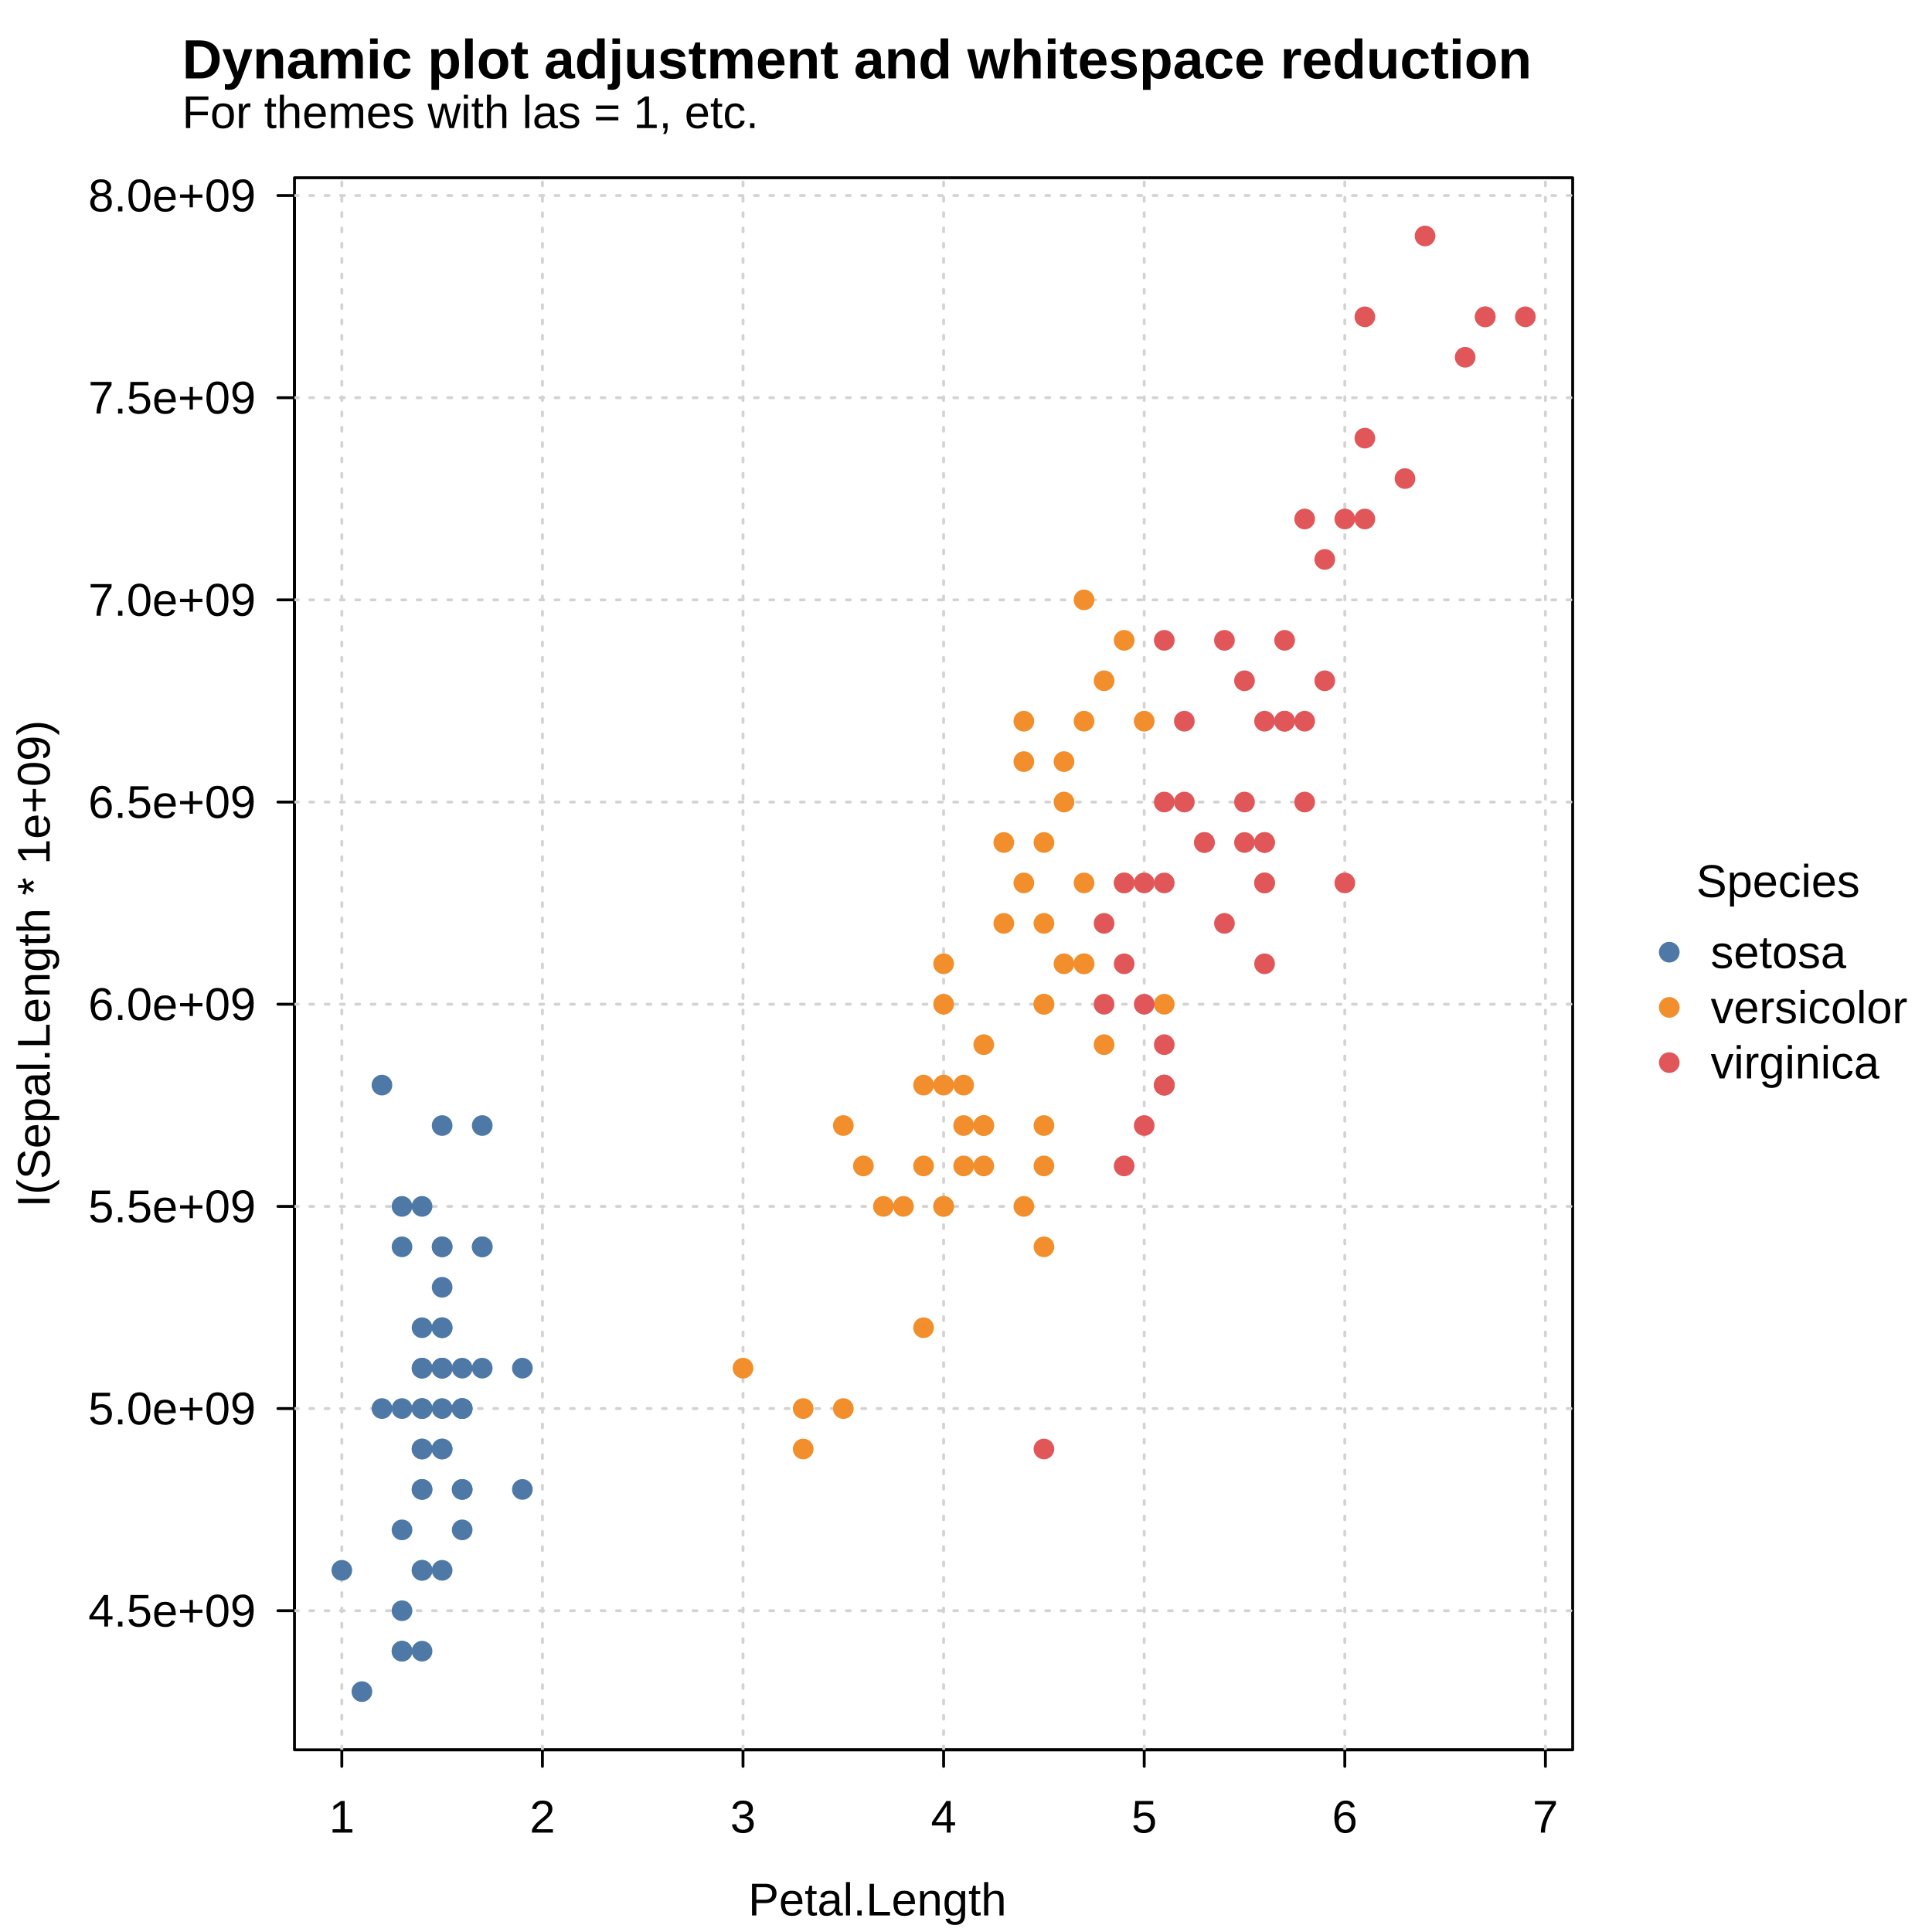
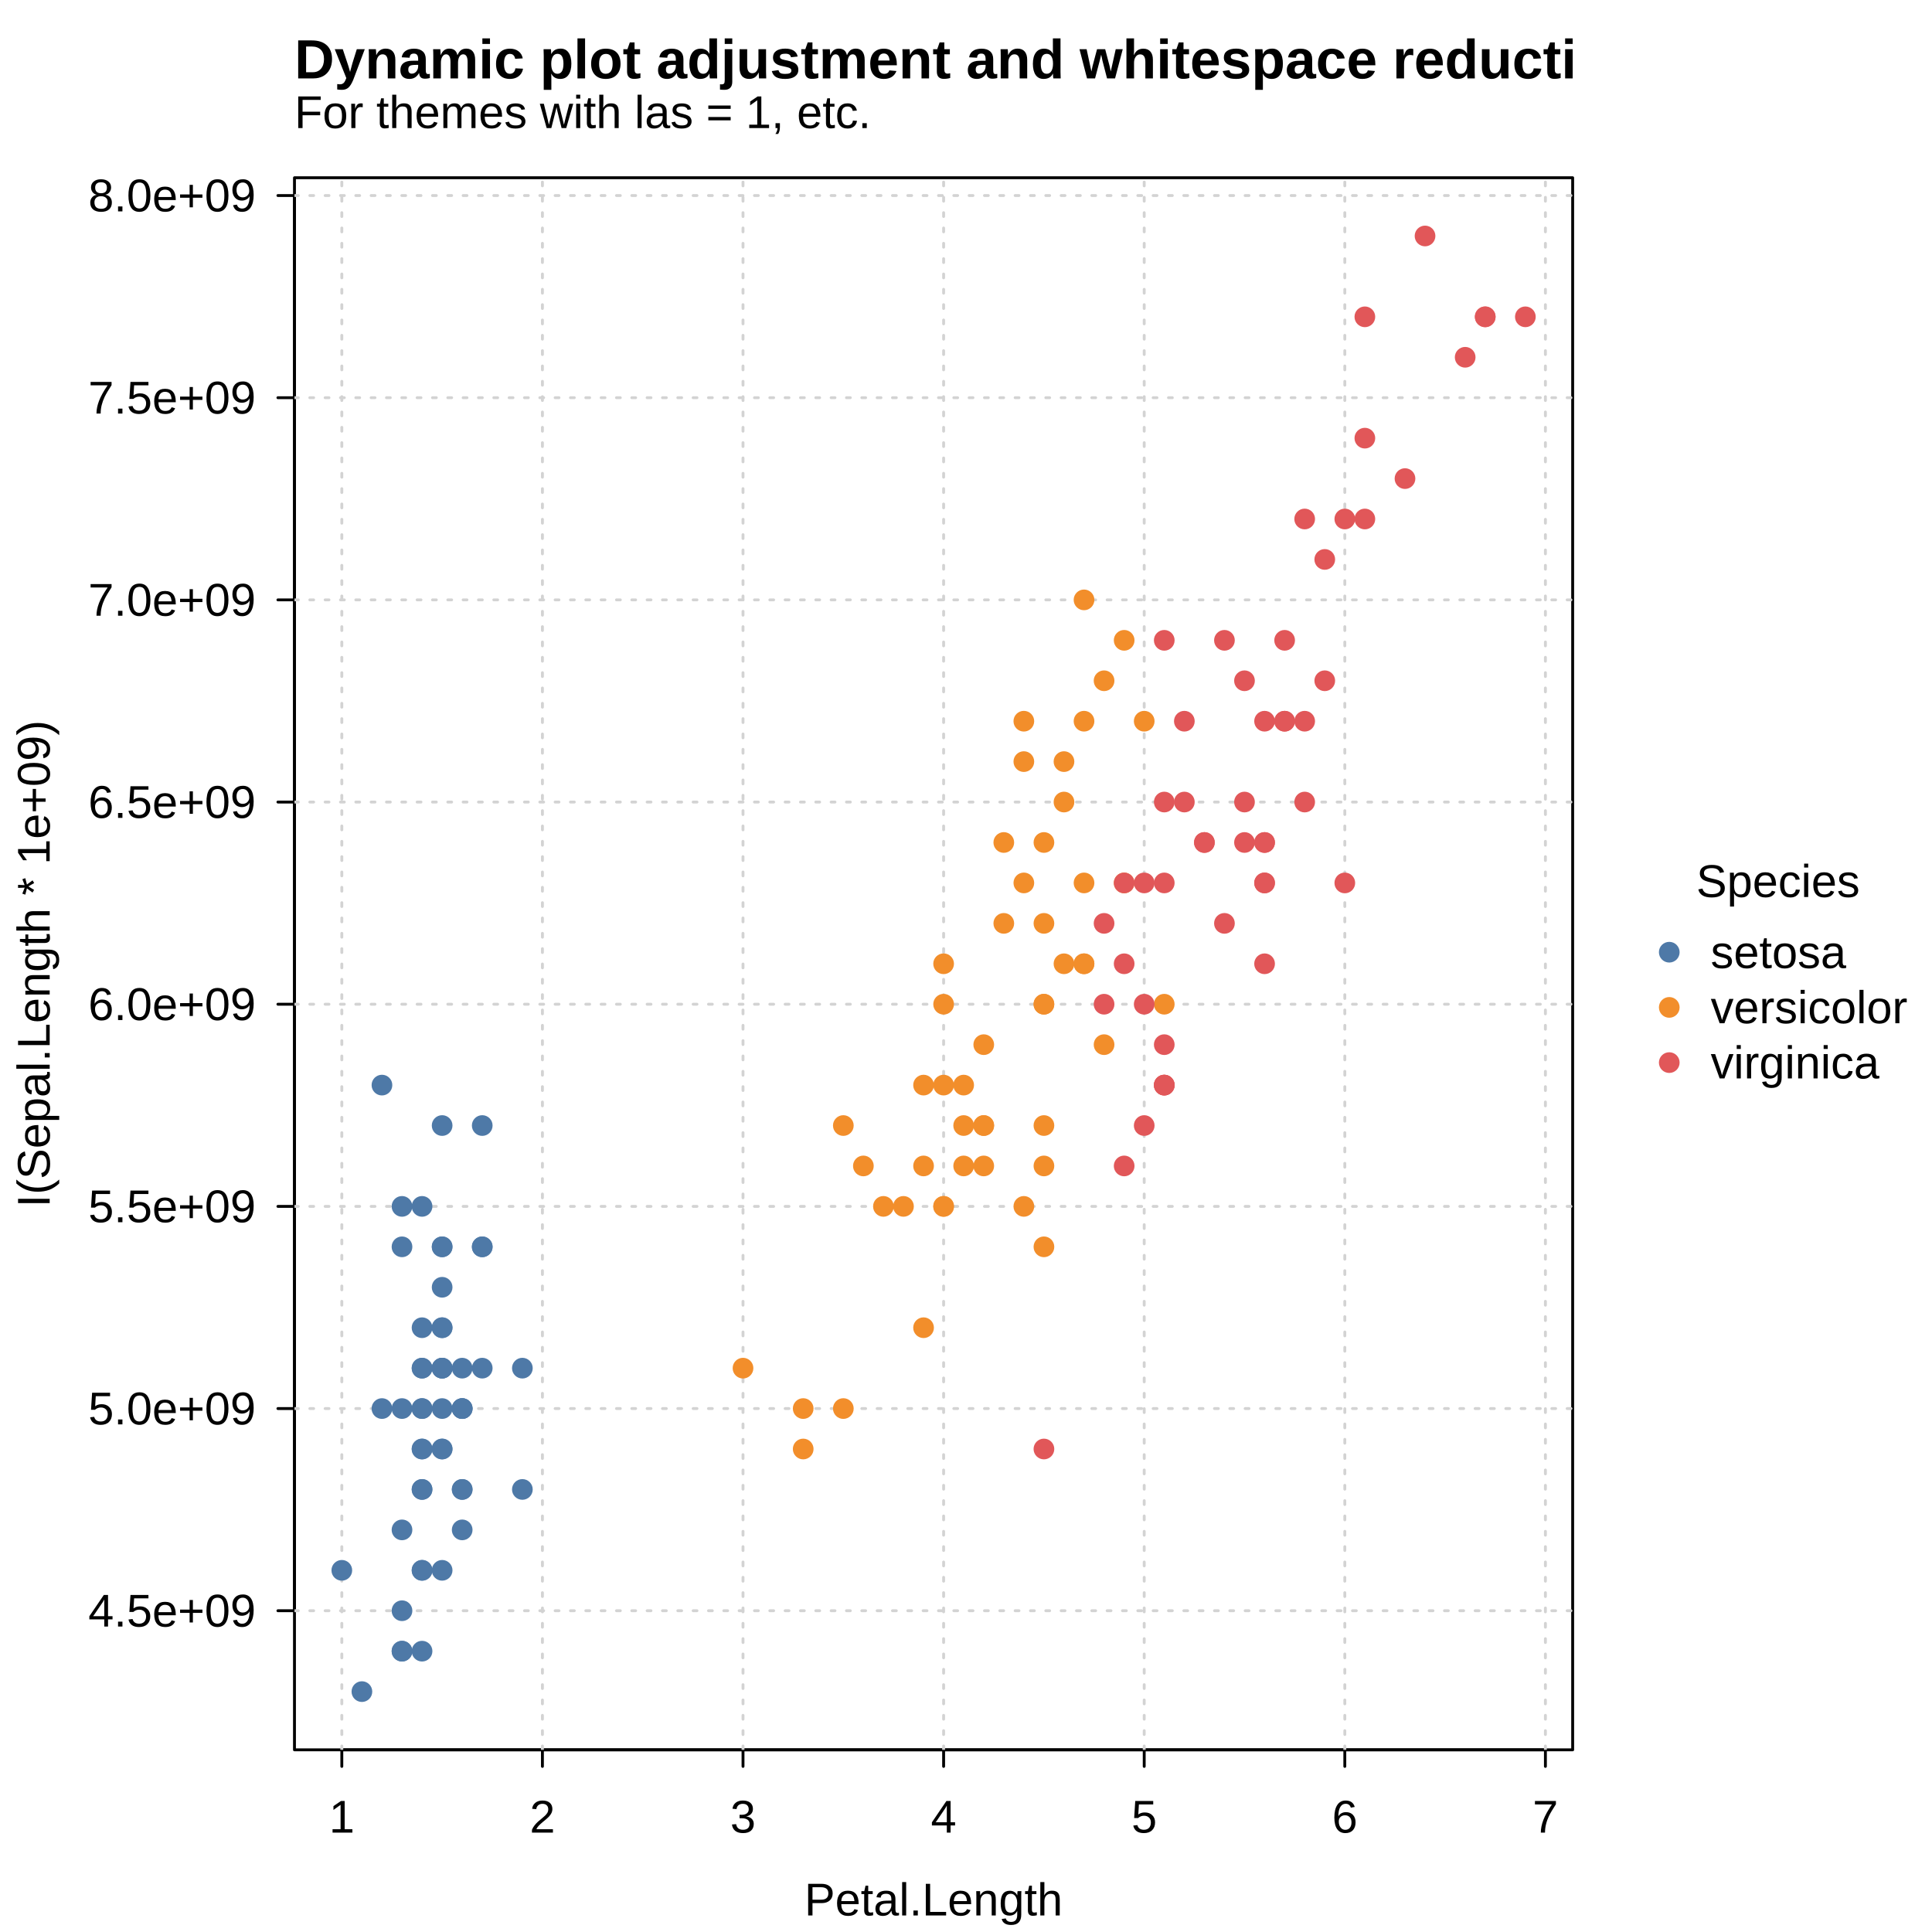
<svg xmlns="http://www.w3.org/2000/svg" width="504.00pt" height="504.00pt" viewBox="0 0 504.00 504.00">
  <g class="svglite">
    <defs>
      <style type="text/css">
    .svglite line, .svglite polyline, .svglite polygon, .svglite path, .svglite rect, .svglite circle {
      fill: none;
      stroke: #000000;
      stroke-linecap: round;
      stroke-linejoin: round;
      stroke-miterlimit: 10.00;
    }
    .svglite text {
      white-space: pre;
    }
    .svglite g.glyphgroup path {
      fill: inherit;
      stroke: none;
    }
  </style>
    </defs>
    <rect width="100%" height="100%" style="stroke: none; fill: #FFFFFF;" />
    <defs>
      <clipPath id="cpMC4wMHw1MDQuMDB8MC4wMHw1MDQuMDA=">
        <rect x="0.00" y="0.00" width="504.00" height="504.00" />
      </clipPath>
    </defs>
    <g clip-path="url(#cpMC4wMHw1MDQuMDB8MC4wMHw1MDQuMDA=)">
      <circle cx="435.46" cy="248.40" r="2.70" style="stroke-width: 0.75; stroke: none; fill: #4E79A7;" />
      <circle cx="435.46" cy="262.80" r="2.70" style="stroke-width: 0.75; stroke: none; fill: #F28E2B;" />
      <circle cx="435.46" cy="277.20" r="2.70" style="stroke-width: 0.75; stroke: none; fill: #E15759;" />
      <text x="463.84" y="234.00" text-anchor="middle" style="font-size: 12.00px; font-family: &quot;Liberation Sans&quot;;" textLength="42.69px" lengthAdjust="spacingAndGlyphs">Species</text>
      <text x="446.26" y="252.53" style="font-size: 12.00px; font-family: &quot;Liberation Sans&quot;;" textLength="35.34px" lengthAdjust="spacingAndGlyphs">setosa</text>
      <text x="446.26" y="266.93" style="font-size: 12.00px; font-family: &quot;Liberation Sans&quot;;" textLength="51.36px" lengthAdjust="spacingAndGlyphs">versicolor</text>
      <text x="446.26" y="281.33" style="font-size: 12.00px; font-family: &quot;Liberation Sans&quot;;" textLength="44.03px" lengthAdjust="spacingAndGlyphs">virginica</text>
-       <text x="47.52" y="33.41" style="font-size: 12.00px; font-family: &quot;Liberation Sans&quot;;" textLength="150.34px" lengthAdjust="spacingAndGlyphs">For themes with las = 1, etc.</text>
+       <text x="76.82" y="33.41" style="font-size: 12.00px; font-family: &quot;Liberation Sans&quot;;" textLength="150.34px" lengthAdjust="spacingAndGlyphs">For themes with las = 1, etc.</text>
    </g>
    <defs>
      <clipPath id="cpMC4wMHw0MTAuMjZ8MC4wMHw1MDQuMDA=">
        <rect x="0.00" y="0.00" width="410.26" height="504.00" />
      </clipPath>
    </defs>
    <g clip-path="url(#cpMC4wMHw0MTAuMjZ8MC4wMHw1MDQuMDA=)">
-       <text x="47.52" y="20.45" style="font-size: 14.40px; font-weight: bold; font-family: &quot;Liberation Sans&quot;;" textLength="351.91px" lengthAdjust="spacingAndGlyphs">Dynamic plot adjustment and whitespace reduction</text>
-       <text x="228.89" y="499.68" text-anchor="middle" style="font-size: 12.00px; font-family: &quot;Liberation Sans&quot;;" textLength="67.36px" lengthAdjust="spacingAndGlyphs">Petal.Length</text>
+       <text x="76.82" y="20.45" style="font-size: 14.40px; font-weight: bold; font-family: &quot;Liberation Sans&quot;;" textLength="351.91px" lengthAdjust="spacingAndGlyphs">Dynamic plot adjustment and whitespace reduction</text>
+       <text x="243.54" y="499.68" text-anchor="middle" style="font-size: 12.00px; font-family: &quot;Liberation Sans&quot;;" textLength="67.36px" lengthAdjust="spacingAndGlyphs">Petal.Length</text>
      <text transform="translate(12.96,251.42) rotate(-90)" text-anchor="middle" style="font-size: 12.00px; font-family: &quot;Liberation Sans&quot;;" textLength="127.06px" lengthAdjust="spacingAndGlyphs">I(Sepal.Length * 1e+09)</text>
    </g>
    <g clip-path="url(#cpMC4wMHw1MDQuMDB8MC4wMHw1MDQuMDA=)">
      <line x1="89.17" y1="456.48" x2="403.15" y2="456.48" style="stroke-width: 0.75;" />
      <line x1="89.17" y1="456.48" x2="89.17" y2="460.80" style="stroke-width: 0.75;" />
      <line x1="141.50" y1="456.48" x2="141.50" y2="460.80" style="stroke-width: 0.75;" />
      <line x1="193.83" y1="456.48" x2="193.83" y2="460.80" style="stroke-width: 0.75;" />
      <line x1="246.16" y1="456.48" x2="246.16" y2="460.80" style="stroke-width: 0.75;" />
      <line x1="298.49" y1="456.48" x2="298.49" y2="460.80" style="stroke-width: 0.75;" />
      <line x1="350.82" y1="456.48" x2="350.82" y2="460.80" style="stroke-width: 0.75;" />
      <line x1="403.15" y1="456.48" x2="403.15" y2="460.80" style="stroke-width: 0.75;" />
      <text x="89.17" y="478.08" text-anchor="middle" style="font-size: 12.00px; font-family: &quot;Liberation Sans&quot;;" textLength="6.67px" lengthAdjust="spacingAndGlyphs">1</text>
      <text x="141.50" y="478.08" text-anchor="middle" style="font-size: 12.00px; font-family: &quot;Liberation Sans&quot;;" textLength="6.67px" lengthAdjust="spacingAndGlyphs">2</text>
      <text x="193.83" y="478.08" text-anchor="middle" style="font-size: 12.00px; font-family: &quot;Liberation Sans&quot;;" textLength="6.67px" lengthAdjust="spacingAndGlyphs">3</text>
      <text x="246.16" y="478.08" text-anchor="middle" style="font-size: 12.00px; font-family: &quot;Liberation Sans&quot;;" textLength="6.67px" lengthAdjust="spacingAndGlyphs">4</text>
      <text x="298.49" y="478.08" text-anchor="middle" style="font-size: 12.00px; font-family: &quot;Liberation Sans&quot;;" textLength="6.67px" lengthAdjust="spacingAndGlyphs">5</text>
      <text x="350.82" y="478.08" text-anchor="middle" style="font-size: 12.00px; font-family: &quot;Liberation Sans&quot;;" textLength="6.67px" lengthAdjust="spacingAndGlyphs">6</text>
      <text x="403.15" y="478.08" text-anchor="middle" style="font-size: 12.00px; font-family: &quot;Liberation Sans&quot;;" textLength="6.67px" lengthAdjust="spacingAndGlyphs">7</text>
      <line x1="76.82" y1="420.19" x2="76.82" y2="51.01" style="stroke-width: 0.75;" />
      <line x1="76.82" y1="420.19" x2="72.50" y2="420.19" style="stroke-width: 0.75;" />
      <line x1="76.82" y1="367.45" x2="72.50" y2="367.45" style="stroke-width: 0.75;" />
      <line x1="76.82" y1="314.71" x2="72.50" y2="314.71" style="stroke-width: 0.75;" />
      <line x1="76.82" y1="261.97" x2="72.50" y2="261.97" style="stroke-width: 0.75;" />
      <line x1="76.82" y1="209.23" x2="72.50" y2="209.23" style="stroke-width: 0.75;" />
      <line x1="76.82" y1="156.49" x2="72.50" y2="156.49" style="stroke-width: 0.75;" />
      <line x1="76.82" y1="103.75" x2="72.50" y2="103.75" style="stroke-width: 0.75;" />
      <line x1="76.82" y1="51.01" x2="72.50" y2="51.01" style="stroke-width: 0.75;" />
      <text x="66.74" y="424.32" text-anchor="end" style="font-size: 12.00px; font-family: &quot;Liberation Sans&quot;;" textLength="43.70px" lengthAdjust="spacingAndGlyphs">4.5e+09</text>
      <text x="66.74" y="371.58" text-anchor="end" style="font-size: 12.00px; font-family: &quot;Liberation Sans&quot;;" textLength="43.70px" lengthAdjust="spacingAndGlyphs">5.0e+09</text>
      <text x="66.74" y="318.84" text-anchor="end" style="font-size: 12.00px; font-family: &quot;Liberation Sans&quot;;" textLength="43.70px" lengthAdjust="spacingAndGlyphs">5.5e+09</text>
      <text x="66.74" y="266.10" text-anchor="end" style="font-size: 12.00px; font-family: &quot;Liberation Sans&quot;;" textLength="43.70px" lengthAdjust="spacingAndGlyphs">6.0e+09</text>
      <text x="66.74" y="213.36" text-anchor="end" style="font-size: 12.00px; font-family: &quot;Liberation Sans&quot;;" textLength="43.70px" lengthAdjust="spacingAndGlyphs">6.5e+09</text>
      <text x="66.74" y="160.62" text-anchor="end" style="font-size: 12.00px; font-family: &quot;Liberation Sans&quot;;" textLength="43.70px" lengthAdjust="spacingAndGlyphs">7.0e+09</text>
      <text x="66.74" y="107.88" text-anchor="end" style="font-size: 12.00px; font-family: &quot;Liberation Sans&quot;;" textLength="43.70px" lengthAdjust="spacingAndGlyphs">7.5e+09</text>
      <text x="66.74" y="55.14" text-anchor="end" style="font-size: 12.00px; font-family: &quot;Liberation Sans&quot;;" textLength="43.70px" lengthAdjust="spacingAndGlyphs">8.0e+09</text>
      <polygon points="76.82,456.48 410.26,456.48 410.26,46.37 76.82,46.37 " style="stroke-width: 0.75;" />
    </g>
    <defs>
      <clipPath id="cpNzYuODJ8NDEwLjI2fDQ2LjM3fDQ1Ni40OA==">
        <rect x="76.82" y="46.37" width="333.44" height="410.11" />
      </clipPath>
    </defs>
    <g clip-path="url(#cpNzYuODJ8NDEwLjI2fDQ2LjM3fDQ1Ni40OA==)">
      <line x1="89.17" y1="456.48" x2="89.17" y2="46.37" style="stroke-width: 0.75; stroke: #D3D3D3; stroke-dasharray: 1.00,3.00;" />
      <line x1="141.50" y1="456.48" x2="141.50" y2="46.37" style="stroke-width: 0.75; stroke: #D3D3D3; stroke-dasharray: 1.00,3.00;" />
      <line x1="193.83" y1="456.48" x2="193.83" y2="46.37" style="stroke-width: 0.75; stroke: #D3D3D3; stroke-dasharray: 1.00,3.00;" />
      <line x1="246.16" y1="456.48" x2="246.16" y2="46.37" style="stroke-width: 0.75; stroke: #D3D3D3; stroke-dasharray: 1.00,3.00;" />
      <line x1="298.49" y1="456.48" x2="298.49" y2="46.37" style="stroke-width: 0.75; stroke: #D3D3D3; stroke-dasharray: 1.00,3.00;" />
      <line x1="350.82" y1="456.48" x2="350.82" y2="46.37" style="stroke-width: 0.75; stroke: #D3D3D3; stroke-dasharray: 1.00,3.00;" />
      <line x1="403.15" y1="456.48" x2="403.15" y2="46.37" style="stroke-width: 0.75; stroke: #D3D3D3; stroke-dasharray: 1.00,3.00;" />
      <line x1="76.82" y1="420.19" x2="410.26" y2="420.19" style="stroke-width: 0.75; stroke: #D3D3D3; stroke-dasharray: 1.00,3.00;" />
      <line x1="76.82" y1="367.45" x2="410.26" y2="367.45" style="stroke-width: 0.75; stroke: #D3D3D3; stroke-dasharray: 1.00,3.00;" />
      <line x1="76.82" y1="314.71" x2="410.26" y2="314.71" style="stroke-width: 0.75; stroke: #D3D3D3; stroke-dasharray: 1.00,3.00;" />
      <line x1="76.82" y1="261.97" x2="410.26" y2="261.97" style="stroke-width: 0.75; stroke: #D3D3D3; stroke-dasharray: 1.00,3.00;" />
      <line x1="76.82" y1="209.23" x2="410.26" y2="209.23" style="stroke-width: 0.75; stroke: #D3D3D3; stroke-dasharray: 1.00,3.00;" />
      <line x1="76.82" y1="156.49" x2="410.26" y2="156.49" style="stroke-width: 0.75; stroke: #D3D3D3; stroke-dasharray: 1.00,3.00;" />
      <line x1="76.82" y1="103.75" x2="410.26" y2="103.75" style="stroke-width: 0.75; stroke: #D3D3D3; stroke-dasharray: 1.00,3.00;" />
      <line x1="76.82" y1="51.01" x2="410.26" y2="51.01" style="stroke-width: 0.75; stroke: #D3D3D3; stroke-dasharray: 1.00,3.00;" />
      <circle cx="110.10" cy="356.91" r="2.70" style="stroke-width: 0.75; stroke: none; fill: #4E79A7;" />
      <circle cx="110.10" cy="378.00" r="2.70" style="stroke-width: 0.75; stroke: none; fill: #4E79A7;" />
      <circle cx="104.87" cy="399.10" r="2.70" style="stroke-width: 0.75; stroke: none; fill: #4E79A7;" />
      <circle cx="115.34" cy="409.65" r="2.70" style="stroke-width: 0.75; stroke: none; fill: #4E79A7;" />
      <circle cx="110.10" cy="367.45" r="2.70" style="stroke-width: 0.75; stroke: none; fill: #4E79A7;" />
      <circle cx="125.80" cy="325.26" r="2.70" style="stroke-width: 0.75; stroke: none; fill: #4E79A7;" />
      <circle cx="110.10" cy="409.65" r="2.70" style="stroke-width: 0.75; stroke: none; fill: #4E79A7;" />
      <circle cx="115.34" cy="367.45" r="2.70" style="stroke-width: 0.75; stroke: none; fill: #4E79A7;" />
      <circle cx="110.10" cy="430.74" r="2.70" style="stroke-width: 0.75; stroke: none; fill: #4E79A7;" />
      <circle cx="115.34" cy="378.00" r="2.70" style="stroke-width: 0.75; stroke: none; fill: #4E79A7;" />
      <circle cx="115.34" cy="325.26" r="2.70" style="stroke-width: 0.75; stroke: none; fill: #4E79A7;" />
      <circle cx="120.57" cy="388.55" r="2.70" style="stroke-width: 0.75; stroke: none; fill: #4E79A7;" />
      <circle cx="110.10" cy="388.55" r="2.70" style="stroke-width: 0.75; stroke: none; fill: #4E79A7;" />
      <circle cx="94.41" cy="441.29" r="2.70" style="stroke-width: 0.75; stroke: none; fill: #4E79A7;" />
      <circle cx="99.64" cy="283.07" r="2.70" style="stroke-width: 0.75; stroke: none; fill: #4E79A7;" />
      <circle cx="115.34" cy="293.62" r="2.70" style="stroke-width: 0.75; stroke: none; fill: #4E79A7;" />
      <circle cx="104.87" cy="325.26" r="2.70" style="stroke-width: 0.75; stroke: none; fill: #4E79A7;" />
      <circle cx="110.10" cy="356.91" r="2.70" style="stroke-width: 0.75; stroke: none; fill: #4E79A7;" />
      <circle cx="125.80" cy="293.62" r="2.70" style="stroke-width: 0.75; stroke: none; fill: #4E79A7;" />
      <circle cx="115.34" cy="356.91" r="2.70" style="stroke-width: 0.75; stroke: none; fill: #4E79A7;" />
      <circle cx="125.80" cy="325.26" r="2.70" style="stroke-width: 0.75; stroke: none; fill: #4E79A7;" />
      <circle cx="115.34" cy="356.91" r="2.70" style="stroke-width: 0.75; stroke: none; fill: #4E79A7;" />
      <circle cx="89.17" cy="409.65" r="2.70" style="stroke-width: 0.75; stroke: none; fill: #4E79A7;" />
      <circle cx="125.80" cy="356.91" r="2.70" style="stroke-width: 0.75; stroke: none; fill: #4E79A7;" />
      <circle cx="136.27" cy="388.55" r="2.70" style="stroke-width: 0.75; stroke: none; fill: #4E79A7;" />
      <circle cx="120.57" cy="367.45" r="2.70" style="stroke-width: 0.75; stroke: none; fill: #4E79A7;" />
      <circle cx="120.57" cy="367.45" r="2.70" style="stroke-width: 0.75; stroke: none; fill: #4E79A7;" />
      <circle cx="115.34" cy="346.36" r="2.70" style="stroke-width: 0.75; stroke: none; fill: #4E79A7;" />
      <circle cx="110.10" cy="346.36" r="2.70" style="stroke-width: 0.75; stroke: none; fill: #4E79A7;" />
      <circle cx="120.57" cy="399.10" r="2.70" style="stroke-width: 0.75; stroke: none; fill: #4E79A7;" />
      <circle cx="120.57" cy="388.55" r="2.70" style="stroke-width: 0.75; stroke: none; fill: #4E79A7;" />
      <circle cx="115.34" cy="325.26" r="2.70" style="stroke-width: 0.75; stroke: none; fill: #4E79A7;" />
      <circle cx="115.34" cy="346.36" r="2.70" style="stroke-width: 0.75; stroke: none; fill: #4E79A7;" />
      <circle cx="110.10" cy="314.71" r="2.70" style="stroke-width: 0.75; stroke: none; fill: #4E79A7;" />
      <circle cx="115.34" cy="378.00" r="2.70" style="stroke-width: 0.75; stroke: none; fill: #4E79A7;" />
      <circle cx="99.64" cy="367.45" r="2.70" style="stroke-width: 0.75; stroke: none; fill: #4E79A7;" />
      <circle cx="104.87" cy="314.71" r="2.70" style="stroke-width: 0.75; stroke: none; fill: #4E79A7;" />
      <circle cx="110.10" cy="378.00" r="2.70" style="stroke-width: 0.75; stroke: none; fill: #4E79A7;" />
      <circle cx="104.87" cy="430.74" r="2.70" style="stroke-width: 0.75; stroke: none; fill: #4E79A7;" />
      <circle cx="115.34" cy="356.91" r="2.70" style="stroke-width: 0.75; stroke: none; fill: #4E79A7;" />
      <circle cx="104.87" cy="367.45" r="2.70" style="stroke-width: 0.75; stroke: none; fill: #4E79A7;" />
      <circle cx="104.87" cy="420.19" r="2.70" style="stroke-width: 0.75; stroke: none; fill: #4E79A7;" />
      <circle cx="104.87" cy="430.74" r="2.70" style="stroke-width: 0.75; stroke: none; fill: #4E79A7;" />
      <circle cx="120.57" cy="367.45" r="2.70" style="stroke-width: 0.75; stroke: none; fill: #4E79A7;" />
      <circle cx="136.27" cy="356.91" r="2.70" style="stroke-width: 0.75; stroke: none; fill: #4E79A7;" />
      <circle cx="110.10" cy="388.55" r="2.70" style="stroke-width: 0.75; stroke: none; fill: #4E79A7;" />
      <circle cx="120.57" cy="356.91" r="2.70" style="stroke-width: 0.75; stroke: none; fill: #4E79A7;" />
      <circle cx="110.10" cy="409.65" r="2.70" style="stroke-width: 0.75; stroke: none; fill: #4E79A7;" />
      <circle cx="115.34" cy="335.81" r="2.70" style="stroke-width: 0.75; stroke: none; fill: #4E79A7;" />
      <circle cx="110.10" cy="367.45" r="2.70" style="stroke-width: 0.75; stroke: none; fill: #4E79A7;" />
      <circle cx="282.79" cy="156.49" r="2.70" style="stroke-width: 0.75; stroke: none; fill: #F28E2B;" />
      <circle cx="272.33" cy="219.78" r="2.70" style="stroke-width: 0.75; stroke: none; fill: #F28E2B;" />
      <circle cx="293.26" cy="167.04" r="2.70" style="stroke-width: 0.75; stroke: none; fill: #F28E2B;" />
      <circle cx="246.16" cy="314.71" r="2.70" style="stroke-width: 0.75; stroke: none; fill: #F28E2B;" />
      <circle cx="277.56" cy="209.23" r="2.70" style="stroke-width: 0.75; stroke: none; fill: #F28E2B;" />
      <circle cx="272.33" cy="293.62" r="2.70" style="stroke-width: 0.75; stroke: none; fill: #F28E2B;" />
      <circle cx="282.79" cy="230.33" r="2.70" style="stroke-width: 0.75; stroke: none; fill: #F28E2B;" />
      <circle cx="209.53" cy="378.00" r="2.70" style="stroke-width: 0.75; stroke: none; fill: #F28E2B;" />
      <circle cx="277.56" cy="198.68" r="2.70" style="stroke-width: 0.75; stroke: none; fill: #F28E2B;" />
      <circle cx="240.93" cy="346.36" r="2.70" style="stroke-width: 0.75; stroke: none; fill: #F28E2B;" />
      <circle cx="220.00" cy="367.45" r="2.70" style="stroke-width: 0.75; stroke: none; fill: #F28E2B;" />
      <circle cx="256.63" cy="272.52" r="2.70" style="stroke-width: 0.75; stroke: none; fill: #F28E2B;" />
      <circle cx="246.16" cy="261.97" r="2.70" style="stroke-width: 0.75; stroke: none; fill: #F28E2B;" />
      <circle cx="282.79" cy="251.42" r="2.70" style="stroke-width: 0.75; stroke: none; fill: #F28E2B;" />
      <circle cx="225.23" cy="304.16" r="2.70" style="stroke-width: 0.75; stroke: none; fill: #F28E2B;" />
      <circle cx="267.09" cy="188.14" r="2.70" style="stroke-width: 0.75; stroke: none; fill: #F28E2B;" />
      <circle cx="272.33" cy="304.16" r="2.70" style="stroke-width: 0.75; stroke: none; fill: #F28E2B;" />
      <circle cx="251.39" cy="283.07" r="2.70" style="stroke-width: 0.75; stroke: none; fill: #F28E2B;" />
      <circle cx="272.33" cy="240.88" r="2.70" style="stroke-width: 0.75; stroke: none; fill: #F28E2B;" />
      <circle cx="240.93" cy="304.16" r="2.70" style="stroke-width: 0.75; stroke: none; fill: #F28E2B;" />
      <circle cx="288.02" cy="272.52" r="2.70" style="stroke-width: 0.75; stroke: none; fill: #F28E2B;" />
      <circle cx="246.16" cy="251.42" r="2.70" style="stroke-width: 0.75; stroke: none; fill: #F28E2B;" />
      <circle cx="293.26" cy="230.33" r="2.70" style="stroke-width: 0.75; stroke: none; fill: #F28E2B;" />
      <circle cx="282.79" cy="251.42" r="2.70" style="stroke-width: 0.75; stroke: none; fill: #F28E2B;" />
      <circle cx="261.86" cy="219.78" r="2.70" style="stroke-width: 0.75; stroke: none; fill: #F28E2B;" />
      <circle cx="267.09" cy="198.68" r="2.70" style="stroke-width: 0.75; stroke: none; fill: #F28E2B;" />
      <circle cx="288.02" cy="177.59" r="2.70" style="stroke-width: 0.75; stroke: none; fill: #F28E2B;" />
      <circle cx="298.49" cy="188.14" r="2.70" style="stroke-width: 0.75; stroke: none; fill: #F28E2B;" />
      <circle cx="272.33" cy="261.97" r="2.70" style="stroke-width: 0.75; stroke: none; fill: #F28E2B;" />
      <circle cx="220.00" cy="293.62" r="2.70" style="stroke-width: 0.75; stroke: none; fill: #F28E2B;" />
      <circle cx="235.69" cy="314.71" r="2.70" style="stroke-width: 0.75; stroke: none; fill: #F28E2B;" />
      <circle cx="230.46" cy="314.71" r="2.70" style="stroke-width: 0.75; stroke: none; fill: #F28E2B;" />
      <circle cx="240.93" cy="283.07" r="2.70" style="stroke-width: 0.75; stroke: none; fill: #F28E2B;" />
      <circle cx="303.72" cy="261.97" r="2.70" style="stroke-width: 0.75; stroke: none; fill: #F28E2B;" />
      <circle cx="272.33" cy="325.26" r="2.70" style="stroke-width: 0.75; stroke: none; fill: #F28E2B;" />
      <circle cx="272.33" cy="261.97" r="2.70" style="stroke-width: 0.75; stroke: none; fill: #F28E2B;" />
      <circle cx="282.79" cy="188.14" r="2.70" style="stroke-width: 0.75; stroke: none; fill: #F28E2B;" />
      <circle cx="267.09" cy="230.33" r="2.70" style="stroke-width: 0.75; stroke: none; fill: #F28E2B;" />
      <circle cx="251.39" cy="304.16" r="2.70" style="stroke-width: 0.75; stroke: none; fill: #F28E2B;" />
      <circle cx="246.16" cy="314.71" r="2.70" style="stroke-width: 0.75; stroke: none; fill: #F28E2B;" />
      <circle cx="267.09" cy="314.71" r="2.70" style="stroke-width: 0.75; stroke: none; fill: #F28E2B;" />
      <circle cx="277.56" cy="251.42" r="2.70" style="stroke-width: 0.75; stroke: none; fill: #F28E2B;" />
      <circle cx="246.16" cy="283.07" r="2.70" style="stroke-width: 0.75; stroke: none; fill: #F28E2B;" />
      <circle cx="209.53" cy="367.45" r="2.70" style="stroke-width: 0.75; stroke: none; fill: #F28E2B;" />
      <circle cx="256.63" cy="304.16" r="2.70" style="stroke-width: 0.75; stroke: none; fill: #F28E2B;" />
      <circle cx="256.63" cy="293.62" r="2.70" style="stroke-width: 0.75; stroke: none; fill: #F28E2B;" />
      <circle cx="256.63" cy="293.62" r="2.70" style="stroke-width: 0.75; stroke: none; fill: #F28E2B;" />
      <circle cx="261.86" cy="240.88" r="2.70" style="stroke-width: 0.75; stroke: none; fill: #F28E2B;" />
      <circle cx="193.83" cy="356.91" r="2.70" style="stroke-width: 0.75; stroke: none; fill: #F28E2B;" />
      <circle cx="251.39" cy="293.62" r="2.70" style="stroke-width: 0.75; stroke: none; fill: #F28E2B;" />
      <circle cx="350.82" cy="230.33" r="2.70" style="stroke-width: 0.75; stroke: none; fill: #E15759;" />
      <circle cx="303.72" cy="283.07" r="2.70" style="stroke-width: 0.75; stroke: none; fill: #E15759;" />
      <circle cx="345.59" cy="145.94" r="2.70" style="stroke-width: 0.75; stroke: none; fill: #E15759;" />
      <circle cx="329.89" cy="230.33" r="2.70" style="stroke-width: 0.75; stroke: none; fill: #E15759;" />
      <circle cx="340.35" cy="209.23" r="2.70" style="stroke-width: 0.75; stroke: none; fill: #E15759;" />
      <circle cx="382.22" cy="93.20" r="2.70" style="stroke-width: 0.75; stroke: none; fill: #E15759;" />
      <circle cx="272.33" cy="378.00" r="2.70" style="stroke-width: 0.75; stroke: none; fill: #E15759;" />
      <circle cx="366.52" cy="124.85" r="2.70" style="stroke-width: 0.75; stroke: none; fill: #E15759;" />
      <circle cx="340.35" cy="188.14" r="2.70" style="stroke-width: 0.75; stroke: none; fill: #E15759;" />
      <circle cx="356.05" cy="135.39" r="2.70" style="stroke-width: 0.75; stroke: none; fill: #E15759;" />
      <circle cx="303.72" cy="209.23" r="2.70" style="stroke-width: 0.75; stroke: none; fill: #E15759;" />
      <circle cx="314.19" cy="219.78" r="2.70" style="stroke-width: 0.75; stroke: none; fill: #E15759;" />
      <circle cx="324.65" cy="177.59" r="2.70" style="stroke-width: 0.75; stroke: none; fill: #E15759;" />
      <circle cx="298.49" cy="293.62" r="2.70" style="stroke-width: 0.75; stroke: none; fill: #E15759;" />
      <circle cx="303.72" cy="283.07" r="2.70" style="stroke-width: 0.75; stroke: none; fill: #E15759;" />
      <circle cx="314.19" cy="219.78" r="2.70" style="stroke-width: 0.75; stroke: none; fill: #E15759;" />
      <circle cx="324.65" cy="209.23" r="2.70" style="stroke-width: 0.75; stroke: none; fill: #E15759;" />
      <circle cx="387.45" cy="82.65" r="2.70" style="stroke-width: 0.75; stroke: none; fill: #E15759;" />
      <circle cx="397.92" cy="82.65" r="2.70" style="stroke-width: 0.75; stroke: none; fill: #E15759;" />
      <circle cx="298.49" cy="261.97" r="2.70" style="stroke-width: 0.75; stroke: none; fill: #E15759;" />
      <circle cx="335.12" cy="167.04" r="2.70" style="stroke-width: 0.75; stroke: none; fill: #E15759;" />
      <circle cx="293.26" cy="304.16" r="2.70" style="stroke-width: 0.75; stroke: none; fill: #E15759;" />
      <circle cx="387.45" cy="82.65" r="2.70" style="stroke-width: 0.75; stroke: none; fill: #E15759;" />
      <circle cx="293.26" cy="230.33" r="2.70" style="stroke-width: 0.75; stroke: none; fill: #E15759;" />
      <circle cx="335.12" cy="188.14" r="2.70" style="stroke-width: 0.75; stroke: none; fill: #E15759;" />
      <circle cx="350.82" cy="135.39" r="2.70" style="stroke-width: 0.75; stroke: none; fill: #E15759;" />
      <circle cx="288.02" cy="240.88" r="2.70" style="stroke-width: 0.75; stroke: none; fill: #E15759;" />
      <circle cx="293.26" cy="251.42" r="2.70" style="stroke-width: 0.75; stroke: none; fill: #E15759;" />
      <circle cx="329.89" cy="219.78" r="2.70" style="stroke-width: 0.75; stroke: none; fill: #E15759;" />
      <circle cx="340.35" cy="135.39" r="2.70" style="stroke-width: 0.75; stroke: none; fill: #E15759;" />
      <circle cx="356.05" cy="114.30" r="2.70" style="stroke-width: 0.75; stroke: none; fill: #E15759;" />
      <circle cx="371.75" cy="61.56" r="2.70" style="stroke-width: 0.75; stroke: none; fill: #E15759;" />
      <circle cx="329.89" cy="219.78" r="2.70" style="stroke-width: 0.75; stroke: none; fill: #E15759;" />
      <circle cx="303.72" cy="230.33" r="2.70" style="stroke-width: 0.75; stroke: none; fill: #E15759;" />
      <circle cx="329.89" cy="251.42" r="2.70" style="stroke-width: 0.75; stroke: none; fill: #E15759;" />
      <circle cx="356.05" cy="82.65" r="2.70" style="stroke-width: 0.75; stroke: none; fill: #E15759;" />
      <circle cx="329.89" cy="230.33" r="2.70" style="stroke-width: 0.75; stroke: none; fill: #E15759;" />
      <circle cx="324.65" cy="219.78" r="2.70" style="stroke-width: 0.75; stroke: none; fill: #E15759;" />
      <circle cx="288.02" cy="261.97" r="2.70" style="stroke-width: 0.75; stroke: none; fill: #E15759;" />
      <circle cx="319.42" cy="167.04" r="2.70" style="stroke-width: 0.75; stroke: none; fill: #E15759;" />
      <circle cx="329.89" cy="188.14" r="2.70" style="stroke-width: 0.75; stroke: none; fill: #E15759;" />
      <circle cx="303.72" cy="167.04" r="2.70" style="stroke-width: 0.75; stroke: none; fill: #E15759;" />
      <circle cx="303.72" cy="283.07" r="2.70" style="stroke-width: 0.75; stroke: none; fill: #E15759;" />
      <circle cx="345.59" cy="177.59" r="2.70" style="stroke-width: 0.75; stroke: none; fill: #E15759;" />
      <circle cx="335.12" cy="188.14" r="2.70" style="stroke-width: 0.75; stroke: none; fill: #E15759;" />
      <circle cx="308.96" cy="188.14" r="2.70" style="stroke-width: 0.75; stroke: none; fill: #E15759;" />
      <circle cx="298.49" cy="230.33" r="2.70" style="stroke-width: 0.75; stroke: none; fill: #E15759;" />
      <circle cx="308.96" cy="209.23" r="2.70" style="stroke-width: 0.75; stroke: none; fill: #E15759;" />
      <circle cx="319.42" cy="240.88" r="2.70" style="stroke-width: 0.75; stroke: none; fill: #E15759;" />
      <circle cx="303.72" cy="272.52" r="2.70" style="stroke-width: 0.75; stroke: none; fill: #E15759;" />
    </g>
  </g>
</svg>
